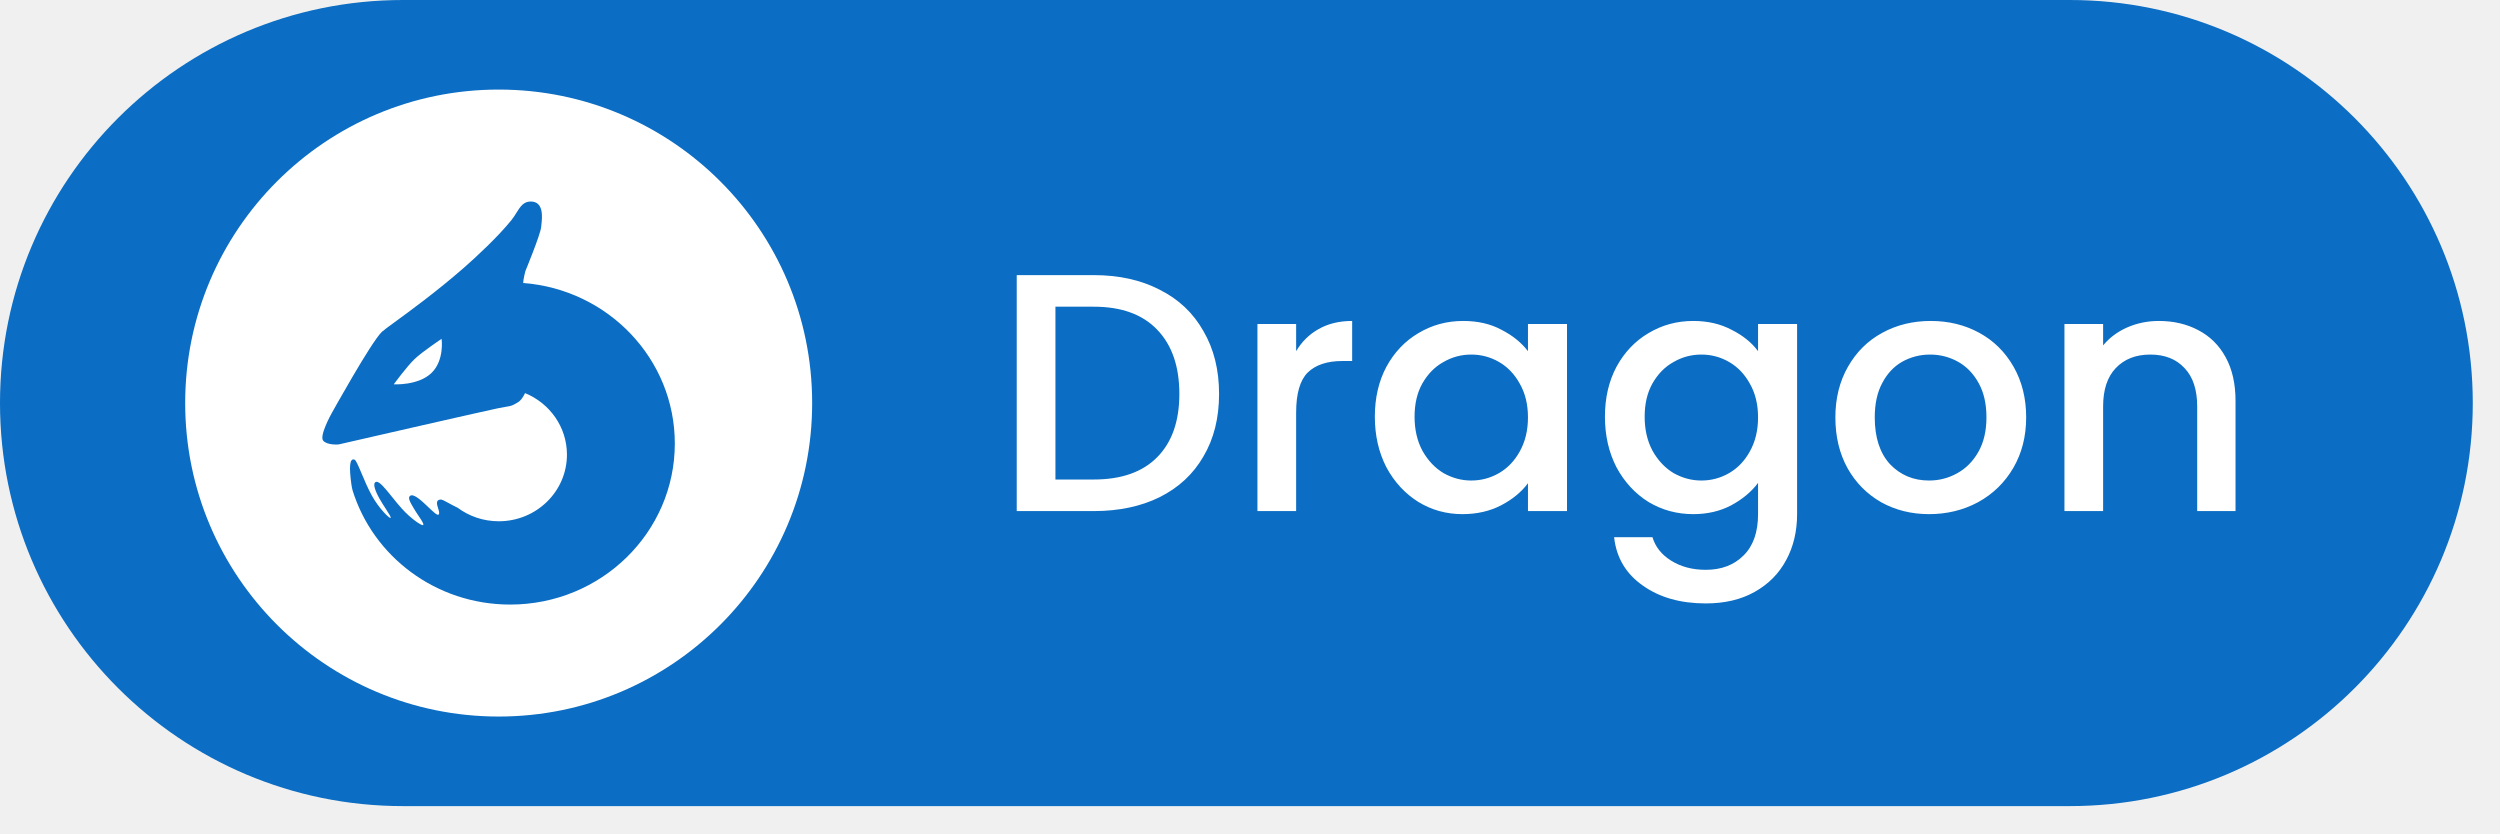
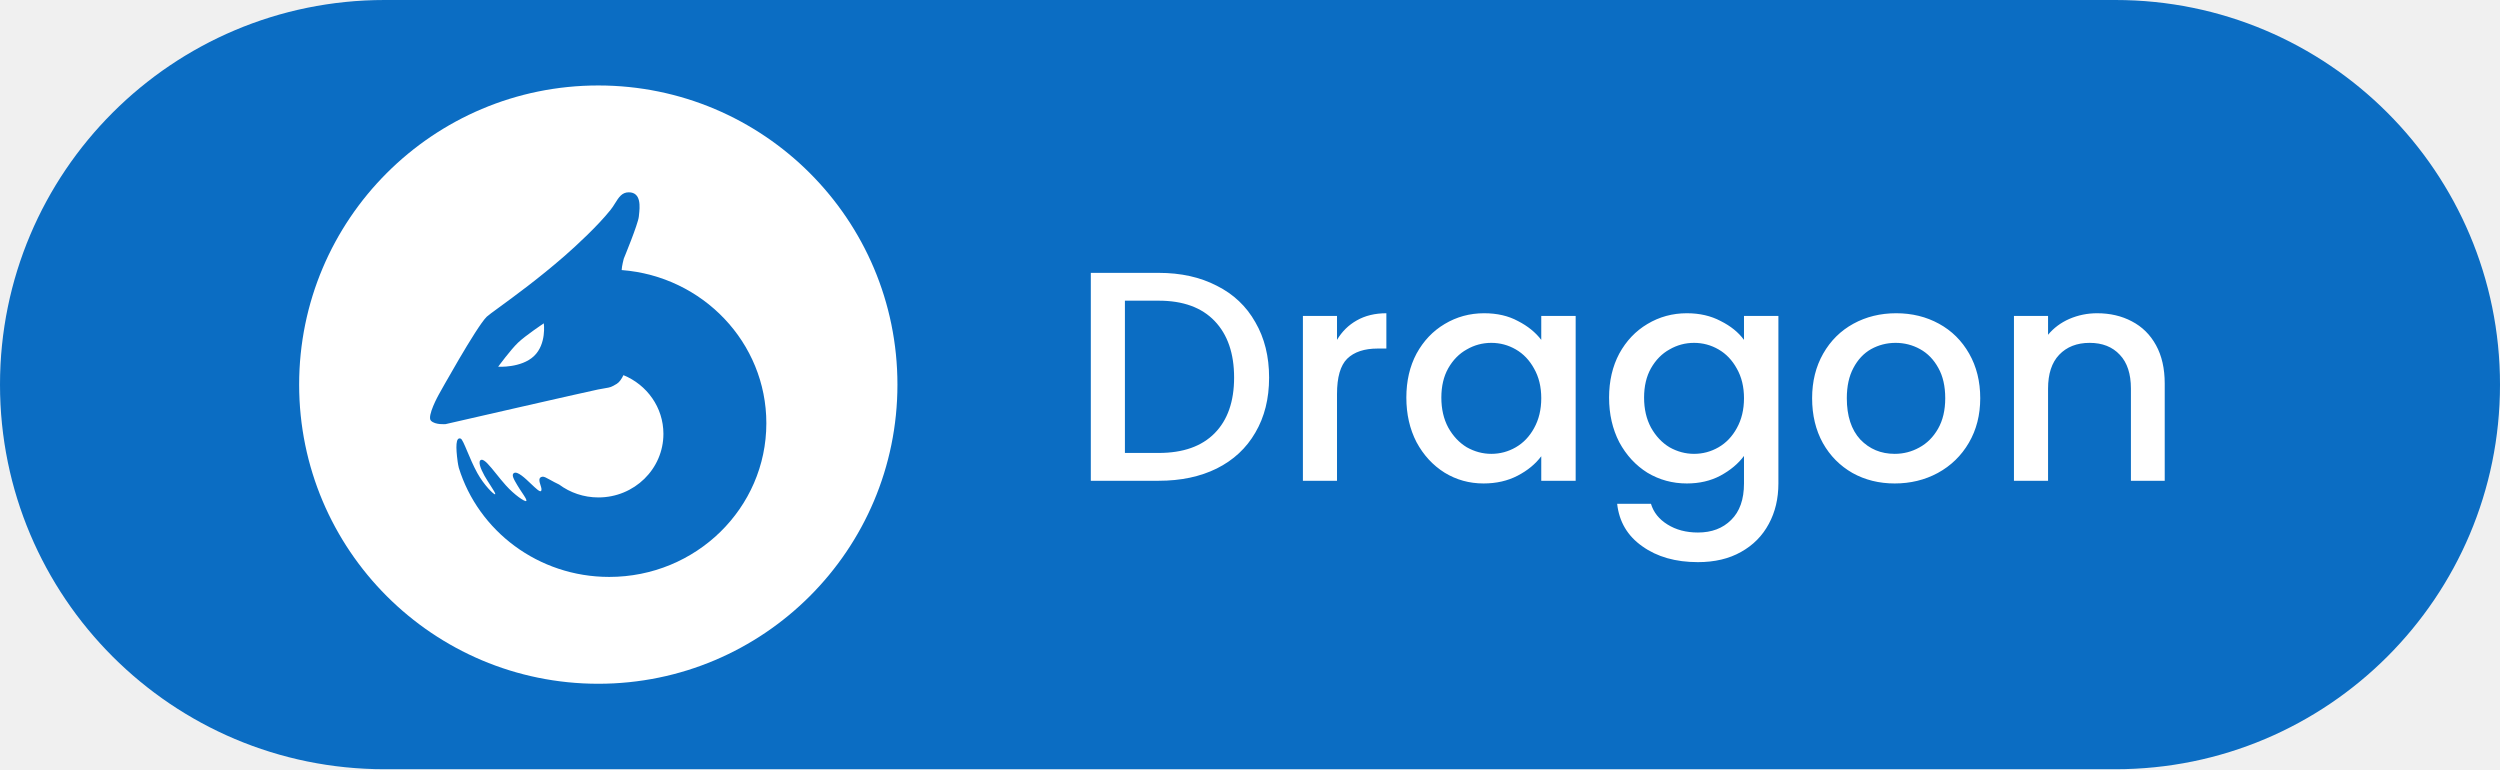
- <svg xmlns="http://www.w3.org/2000/svg" width="81" height="27" viewBox="0 0 81 27" fill="none">
-   <rect width="80.118" height="26.118" rx="13.059" fill="#0B6DC3" />
-   <circle cx="16.157" cy="13.059" r="10.157" fill="white" />
-   <g clip-path="url(#clip0_656_12614)">
-     <path fill-rule="evenodd" clip-rule="evenodd" d="M16.788 13.03C16.876 12.976 16.951 12.863 17.012 12.737C17.809 13.063 18.369 13.833 18.369 14.73C18.369 15.923 17.38 16.889 16.161 16.889C15.661 16.889 15.199 16.727 14.829 16.452C14.707 16.394 14.607 16.339 14.526 16.294C14.399 16.224 14.316 16.178 14.264 16.185C14.111 16.206 14.156 16.346 14.196 16.473C14.223 16.56 14.248 16.64 14.209 16.674C14.168 16.708 14.035 16.581 13.879 16.433C13.667 16.23 13.413 15.989 13.293 16.061C13.199 16.119 13.29 16.274 13.403 16.465L13.411 16.479C13.459 16.56 13.514 16.642 13.564 16.717C13.666 16.869 13.748 16.992 13.707 17.013C13.658 17.038 13.311 16.804 13.019 16.479C12.906 16.354 12.797 16.218 12.696 16.092V16.092C12.474 15.816 12.289 15.585 12.185 15.613C12.06 15.646 12.154 15.903 12.293 16.151C12.358 16.267 12.434 16.385 12.501 16.488V16.488C12.604 16.647 12.682 16.767 12.653 16.782C12.615 16.802 12.279 16.474 12.05 16.061C11.915 15.816 11.801 15.545 11.709 15.325C11.609 15.087 11.534 14.91 11.485 14.892C11.315 14.83 11.315 15.177 11.383 15.679C11.392 15.744 11.405 15.813 11.422 15.883C12.085 18.027 14.12 19.588 16.529 19.588C19.475 19.588 21.864 17.252 21.864 14.37C21.864 11.628 19.7 9.379 16.951 9.169C16.955 9.04 17.022 8.784 17.022 8.784C17.022 8.784 17.508 7.609 17.533 7.358C17.535 7.342 17.537 7.324 17.539 7.304C17.569 7.033 17.625 6.529 17.192 6.529C16.96 6.529 16.853 6.702 16.729 6.899V6.899C16.682 6.974 16.633 7.054 16.573 7.128C16.143 7.665 15.419 8.336 15.009 8.694C14.142 9.449 13.291 10.07 12.795 10.432L12.795 10.432C12.569 10.597 12.417 10.708 12.37 10.754C12.015 11.1 10.741 13.398 10.741 13.398C10.741 13.398 10.329 14.135 10.476 14.284C10.622 14.434 10.975 14.399 10.975 14.399C10.975 14.399 15.718 13.311 16.142 13.226C16.257 13.202 16.337 13.189 16.399 13.179C16.567 13.151 16.598 13.146 16.788 13.03ZM13.434 11.632C13.18 11.874 12.758 12.452 12.758 12.452C12.758 12.452 13.542 12.5 13.975 12.089C14.407 11.678 14.308 10.978 14.308 10.978C14.308 10.978 13.689 11.39 13.434 11.632Z" fill="#0B6DC3" />
-   </g>
-   <path d="M35.439 8.914C36.253 8.914 36.965 9.071 37.573 9.387C38.189 9.695 38.662 10.142 38.992 10.729C39.33 11.308 39.498 11.986 39.498 12.764C39.498 13.541 39.33 14.216 38.992 14.788C38.662 15.36 38.189 15.8 37.573 16.108C36.965 16.408 36.253 16.559 35.439 16.559H32.942V8.914H35.439ZM35.439 15.536C36.334 15.536 37.02 15.294 37.496 14.81C37.973 14.326 38.211 13.644 38.211 12.764C38.211 11.876 37.973 11.183 37.496 10.685C37.02 10.186 36.334 9.937 35.439 9.937H34.196V15.536H35.439ZM41.995 11.378C42.178 11.07 42.42 10.831 42.721 10.663C43.029 10.487 43.392 10.399 43.81 10.399V11.697H43.491C43 11.697 42.626 11.821 42.369 12.071C42.12 12.32 41.995 12.753 41.995 13.369V16.559H40.741V10.498H41.995V11.378ZM44.545 13.501C44.545 12.892 44.669 12.353 44.919 11.884C45.175 11.414 45.52 11.051 45.953 10.795C46.393 10.531 46.877 10.399 47.405 10.399C47.881 10.399 48.296 10.494 48.648 10.685C49.007 10.868 49.293 11.099 49.506 11.378V10.498H50.771V16.559H49.506V15.657C49.293 15.943 49.003 16.181 48.637 16.372C48.27 16.562 47.852 16.658 47.383 16.658C46.862 16.658 46.385 16.526 45.953 16.262C45.52 15.99 45.175 15.616 44.919 15.14C44.669 14.656 44.545 14.109 44.545 13.501ZM49.506 13.523C49.506 13.105 49.418 12.742 49.242 12.434C49.073 12.126 48.849 11.891 48.571 11.73C48.292 11.568 47.991 11.488 47.669 11.488C47.346 11.488 47.045 11.568 46.767 11.73C46.488 11.884 46.261 12.115 46.085 12.423C45.916 12.723 45.832 13.083 45.832 13.501C45.832 13.919 45.916 14.285 46.085 14.601C46.261 14.916 46.488 15.158 46.767 15.327C47.053 15.488 47.353 15.569 47.669 15.569C47.991 15.569 48.292 15.488 48.571 15.327C48.849 15.165 49.073 14.931 49.242 14.623C49.418 14.307 49.506 13.941 49.506 13.523ZM54.86 10.399C55.329 10.399 55.743 10.494 56.103 10.685C56.469 10.868 56.755 11.099 56.961 11.378V10.498H58.226V16.658C58.226 17.215 58.108 17.71 57.874 18.143C57.639 18.583 57.298 18.927 56.851 19.177C56.411 19.426 55.883 19.551 55.267 19.551C54.445 19.551 53.763 19.356 53.221 18.968C52.678 18.586 52.37 18.066 52.297 17.406H53.54C53.635 17.721 53.837 17.974 54.145 18.165C54.46 18.363 54.834 18.462 55.267 18.462C55.773 18.462 56.18 18.308 56.488 18C56.803 17.692 56.961 17.244 56.961 16.658V15.646C56.748 15.932 56.458 16.174 56.092 16.372C55.732 16.562 55.322 16.658 54.86 16.658C54.332 16.658 53.848 16.526 53.408 16.262C52.975 15.99 52.63 15.616 52.374 15.14C52.124 14.656 52 14.109 52 13.501C52 12.892 52.124 12.353 52.374 11.884C52.63 11.414 52.975 11.051 53.408 10.795C53.848 10.531 54.332 10.399 54.86 10.399ZM56.961 13.523C56.961 13.105 56.873 12.742 56.697 12.434C56.528 12.126 56.304 11.891 56.026 11.73C55.747 11.568 55.446 11.488 55.124 11.488C54.801 11.488 54.5 11.568 54.222 11.73C53.943 11.884 53.716 12.115 53.54 12.423C53.371 12.723 53.287 13.083 53.287 13.501C53.287 13.919 53.371 14.285 53.54 14.601C53.716 14.916 53.943 15.158 54.222 15.327C54.508 15.488 54.808 15.569 55.124 15.569C55.446 15.569 55.747 15.488 56.026 15.327C56.304 15.165 56.528 14.931 56.697 14.623C56.873 14.307 56.961 13.941 56.961 13.523ZM62.502 16.658C61.93 16.658 61.413 16.529 60.951 16.273C60.489 16.009 60.126 15.642 59.862 15.173C59.598 14.696 59.466 14.146 59.466 13.523C59.466 12.907 59.602 12.36 59.873 11.884C60.144 11.407 60.514 11.04 60.984 10.784C61.453 10.527 61.977 10.399 62.557 10.399C63.136 10.399 63.66 10.527 64.13 10.784C64.599 11.04 64.969 11.407 65.241 11.884C65.512 12.36 65.648 12.907 65.648 13.523C65.648 14.139 65.508 14.685 65.23 15.162C64.951 15.638 64.57 16.009 64.086 16.273C63.609 16.529 63.081 16.658 62.502 16.658ZM62.502 15.569C62.825 15.569 63.125 15.492 63.404 15.338C63.69 15.184 63.921 14.953 64.097 14.645C64.273 14.337 64.361 13.963 64.361 13.523C64.361 13.083 64.276 12.712 64.108 12.412C63.939 12.104 63.715 11.873 63.437 11.719C63.158 11.565 62.858 11.488 62.535 11.488C62.212 11.488 61.911 11.565 61.633 11.719C61.361 11.873 61.145 12.104 60.984 12.412C60.822 12.712 60.742 13.083 60.742 13.523C60.742 14.175 60.907 14.681 61.237 15.041C61.574 15.393 61.996 15.569 62.502 15.569ZM69.945 10.399C70.422 10.399 70.847 10.498 71.222 10.696C71.603 10.894 71.9 11.187 72.112 11.576C72.325 11.964 72.431 12.434 72.431 12.984V16.559H71.189V13.171C71.189 12.628 71.053 12.214 70.781 11.928C70.51 11.634 70.14 11.488 69.671 11.488C69.201 11.488 68.827 11.634 68.549 11.928C68.277 12.214 68.141 12.628 68.141 13.171V16.559H66.888V10.498H68.141V11.191C68.347 10.941 68.607 10.747 68.922 10.608C69.245 10.468 69.586 10.399 69.945 10.399Z" fill="white" />
-   <defs>
-     <clipPath id="clip0_656_12614">
-       <rect width="13.059" height="13.059" fill="white" transform="translate(9.62793 6.5293)" />
-     </clipPath>
-   </defs>
+ <svg xmlns="http://www.w3.org/2000/svg" width="117" height="36" viewBox="0 0 117 36" fill="none">
+   <rect width="117" height="36" rx="18" fill="#0B6DC3" />
+   <circle cx="28" cy="18" r="14" fill="white" />
+   <path fill-rule="evenodd" clip-rule="evenodd" d="M28.868 17.961C28.99 17.886 29.094 17.73 29.177 17.557C30.276 18.006 31.048 19.067 31.048 20.304C31.048 21.948 29.686 23.28 28.005 23.28C27.315 23.28 26.679 23.055 26.169 22.677C26.001 22.598 25.863 22.522 25.751 22.459C25.576 22.363 25.461 22.299 25.389 22.309C25.18 22.338 25.241 22.531 25.296 22.707C25.334 22.826 25.369 22.937 25.314 22.983C25.258 23.03 25.074 22.855 24.859 22.651C24.567 22.372 24.217 22.038 24.052 22.139C23.922 22.218 24.048 22.433 24.203 22.695L24.215 22.715C24.28 22.826 24.356 22.939 24.425 23.043C24.566 23.253 24.679 23.422 24.622 23.45C24.554 23.485 24.076 23.163 23.674 22.715C23.518 22.542 23.368 22.355 23.228 22.181V22.181C22.922 21.8 22.667 21.483 22.524 21.52C22.352 21.566 22.482 21.921 22.673 22.263C22.763 22.423 22.868 22.585 22.959 22.726V22.726C23.101 22.945 23.209 23.112 23.17 23.132C23.117 23.16 22.654 22.708 22.339 22.139C22.152 21.8 21.995 21.427 21.868 21.124C21.73 20.796 21.627 20.551 21.56 20.527C21.325 20.441 21.325 20.92 21.419 21.611C21.431 21.701 21.45 21.796 21.472 21.892C22.386 24.848 25.192 27 28.512 27C32.573 27 35.865 23.78 35.865 19.808C35.865 16.028 32.883 12.929 29.094 12.639C29.099 12.46 29.192 12.107 29.192 12.107C29.192 12.107 29.861 10.489 29.896 10.143C29.898 10.12 29.901 10.095 29.904 10.069C29.946 9.695 30.023 9 29.426 9C29.106 9 28.958 9.237 28.788 9.509V9.509C28.723 9.613 28.655 9.723 28.572 9.825C27.979 10.566 26.982 11.491 26.417 11.983C25.222 13.025 24.049 13.881 23.365 14.38L23.365 14.38C23.054 14.607 22.844 14.76 22.779 14.823C22.29 15.301 20.534 18.467 20.534 18.467C20.534 18.467 19.967 19.483 20.168 19.689C20.37 19.895 20.857 19.848 20.857 19.848C20.857 19.848 27.394 18.348 27.979 18.23C28.137 18.198 28.248 18.18 28.333 18.166C28.565 18.127 28.607 18.12 28.868 17.961ZM24.247 16.034C23.896 16.367 23.314 17.163 23.314 17.163C23.314 17.163 24.395 17.23 24.991 16.664C25.587 16.097 25.45 15.132 25.45 15.132C25.45 15.132 24.597 15.7 24.247 16.034Z" fill="#0B6DC3" />
+   <path d="M54.228 12.77C55.264 12.77 56.169 12.971 56.944 13.372C57.728 13.764 58.33 14.333 58.75 15.08C59.179 15.817 59.394 16.681 59.394 17.67C59.394 18.659 59.179 19.518 58.75 20.246C58.33 20.974 57.728 21.534 56.944 21.926C56.169 22.309 55.264 22.5 54.228 22.5H51.05V12.77H54.228ZM54.228 21.198C55.367 21.198 56.239 20.89 56.846 20.274C57.453 19.658 57.756 18.79 57.756 17.67C57.756 16.541 57.453 15.659 56.846 15.024C56.239 14.389 55.367 14.072 54.228 14.072H52.646V21.198H54.228ZM62.572 15.906C62.805 15.514 63.113 15.211 63.496 14.996C63.888 14.772 64.35 14.66 64.882 14.66V16.312H64.476C63.85 16.312 63.374 16.471 63.048 16.788C62.73 17.105 62.572 17.656 62.572 18.44V22.5H60.976V14.786H62.572V15.906ZM65.817 18.608C65.817 17.833 65.975 17.147 66.293 16.55C66.62 15.953 67.058 15.491 67.609 15.164C68.169 14.828 68.785 14.66 69.457 14.66C70.064 14.66 70.591 14.781 71.039 15.024C71.496 15.257 71.86 15.551 72.131 15.906V14.786H73.741V22.5H72.131V21.352C71.86 21.716 71.492 22.019 71.025 22.262C70.558 22.505 70.026 22.626 69.429 22.626C68.766 22.626 68.159 22.458 67.609 22.122C67.058 21.777 66.62 21.301 66.293 20.694C65.975 20.078 65.817 19.383 65.817 18.608ZM72.131 18.636C72.131 18.104 72.019 17.642 71.795 17.25C71.58 16.858 71.296 16.559 70.941 16.354C70.586 16.149 70.204 16.046 69.793 16.046C69.382 16.046 68.999 16.149 68.645 16.354C68.29 16.55 68.001 16.844 67.777 17.236C67.562 17.619 67.455 18.076 67.455 18.608C67.455 19.14 67.562 19.607 67.777 20.008C68.001 20.409 68.29 20.717 68.645 20.932C69.009 21.137 69.391 21.24 69.793 21.24C70.204 21.24 70.586 21.137 70.941 20.932C71.296 20.727 71.58 20.428 71.795 20.036C72.019 19.635 72.131 19.168 72.131 18.636ZM78.945 14.66C79.542 14.66 80.07 14.781 80.527 15.024C80.994 15.257 81.358 15.551 81.619 15.906V14.786H83.229V22.626C83.229 23.335 83.08 23.965 82.781 24.516C82.482 25.076 82.048 25.515 81.479 25.832C80.919 26.149 80.247 26.308 79.463 26.308C78.418 26.308 77.55 26.061 76.859 25.566C76.168 25.081 75.776 24.418 75.683 23.578H77.265C77.386 23.979 77.643 24.301 78.035 24.544C78.436 24.796 78.912 24.922 79.463 24.922C80.107 24.922 80.625 24.726 81.017 24.334C81.418 23.942 81.619 23.373 81.619 22.626V21.338C81.348 21.702 80.98 22.01 80.513 22.262C80.056 22.505 79.533 22.626 78.945 22.626C78.273 22.626 77.657 22.458 77.097 22.122C76.546 21.777 76.108 21.301 75.781 20.694C75.464 20.078 75.305 19.383 75.305 18.608C75.305 17.833 75.464 17.147 75.781 16.55C76.108 15.953 76.546 15.491 77.097 15.164C77.657 14.828 78.273 14.66 78.945 14.66ZM81.619 18.636C81.619 18.104 81.507 17.642 81.283 17.25C81.068 16.858 80.784 16.559 80.429 16.354C80.074 16.149 79.692 16.046 79.281 16.046C78.87 16.046 78.488 16.149 78.133 16.354C77.778 16.55 77.489 16.844 77.265 17.236C77.05 17.619 76.943 18.076 76.943 18.608C76.943 19.14 77.05 19.607 77.265 20.008C77.489 20.409 77.778 20.717 78.133 20.932C78.497 21.137 78.88 21.24 79.281 21.24C79.692 21.24 80.074 21.137 80.429 20.932C80.784 20.727 81.068 20.428 81.283 20.036C81.507 19.635 81.619 19.168 81.619 18.636ZM88.671 22.626C87.943 22.626 87.285 22.463 86.697 22.136C86.109 21.8 85.647 21.333 85.311 20.736C84.975 20.129 84.807 19.429 84.807 18.636C84.807 17.852 84.98 17.157 85.325 16.55C85.671 15.943 86.142 15.477 86.739 15.15C87.337 14.823 88.004 14.66 88.741 14.66C89.479 14.66 90.146 14.823 90.743 15.15C91.341 15.477 91.812 15.943 92.157 16.55C92.503 17.157 92.675 17.852 92.675 18.636C92.675 19.42 92.498 20.115 92.143 20.722C91.789 21.329 91.303 21.8 90.687 22.136C90.081 22.463 89.409 22.626 88.671 22.626ZM88.671 21.24C89.082 21.24 89.465 21.142 89.819 20.946C90.183 20.75 90.477 20.456 90.701 20.064C90.925 19.672 91.037 19.196 91.037 18.636C91.037 18.076 90.93 17.605 90.715 17.222C90.501 16.83 90.216 16.536 89.861 16.34C89.507 16.144 89.124 16.046 88.713 16.046C88.303 16.046 87.92 16.144 87.565 16.34C87.22 16.536 86.945 16.83 86.739 17.222C86.534 17.605 86.431 18.076 86.431 18.636C86.431 19.467 86.641 20.111 87.061 20.568C87.491 21.016 88.027 21.24 88.671 21.24ZM98.145 14.66C98.752 14.66 99.293 14.786 99.769 15.038C100.254 15.29 100.632 15.663 100.903 16.158C101.174 16.653 101.309 17.25 101.309 17.95V22.5H99.727V18.188C99.727 17.497 99.555 16.97 99.209 16.606C98.864 16.233 98.392 16.046 97.795 16.046C97.198 16.046 96.722 16.233 96.367 16.606C96.022 16.97 95.849 17.497 95.849 18.188V22.5H94.253V14.786H95.849V15.668C96.111 15.351 96.442 15.103 96.843 14.926C97.254 14.749 97.688 14.66 98.145 14.66Z" fill="white" />
</svg>
